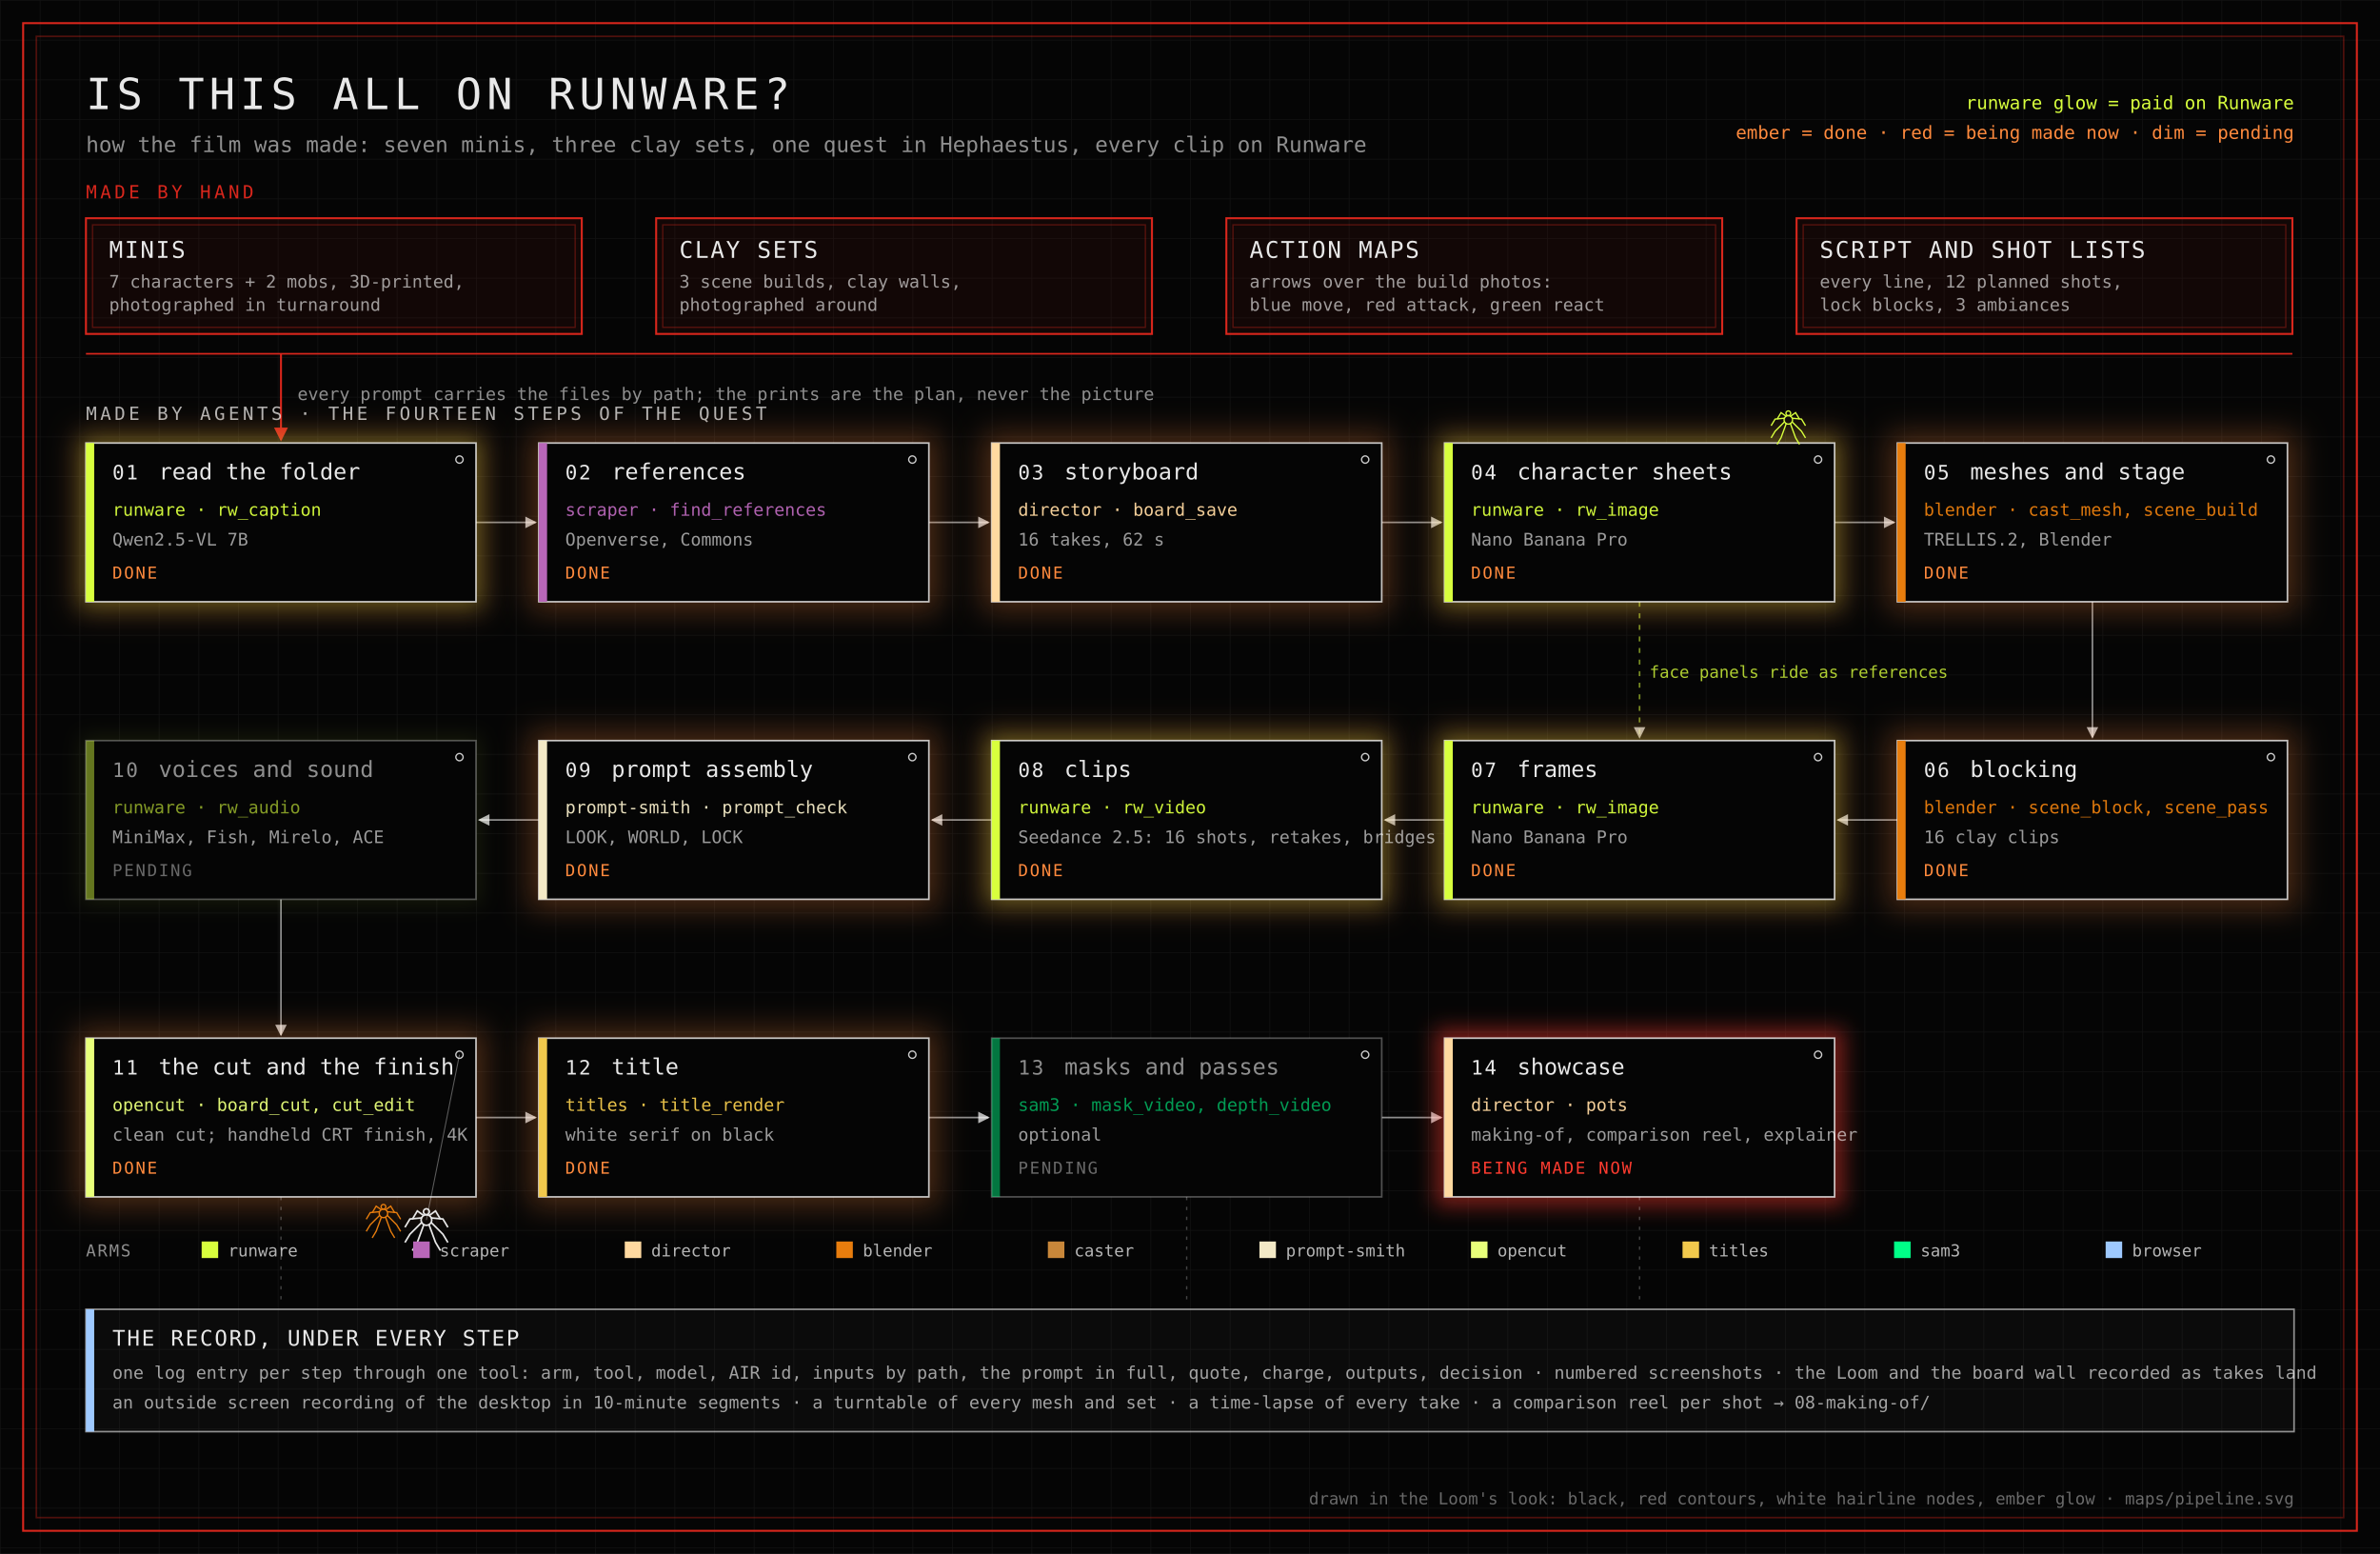
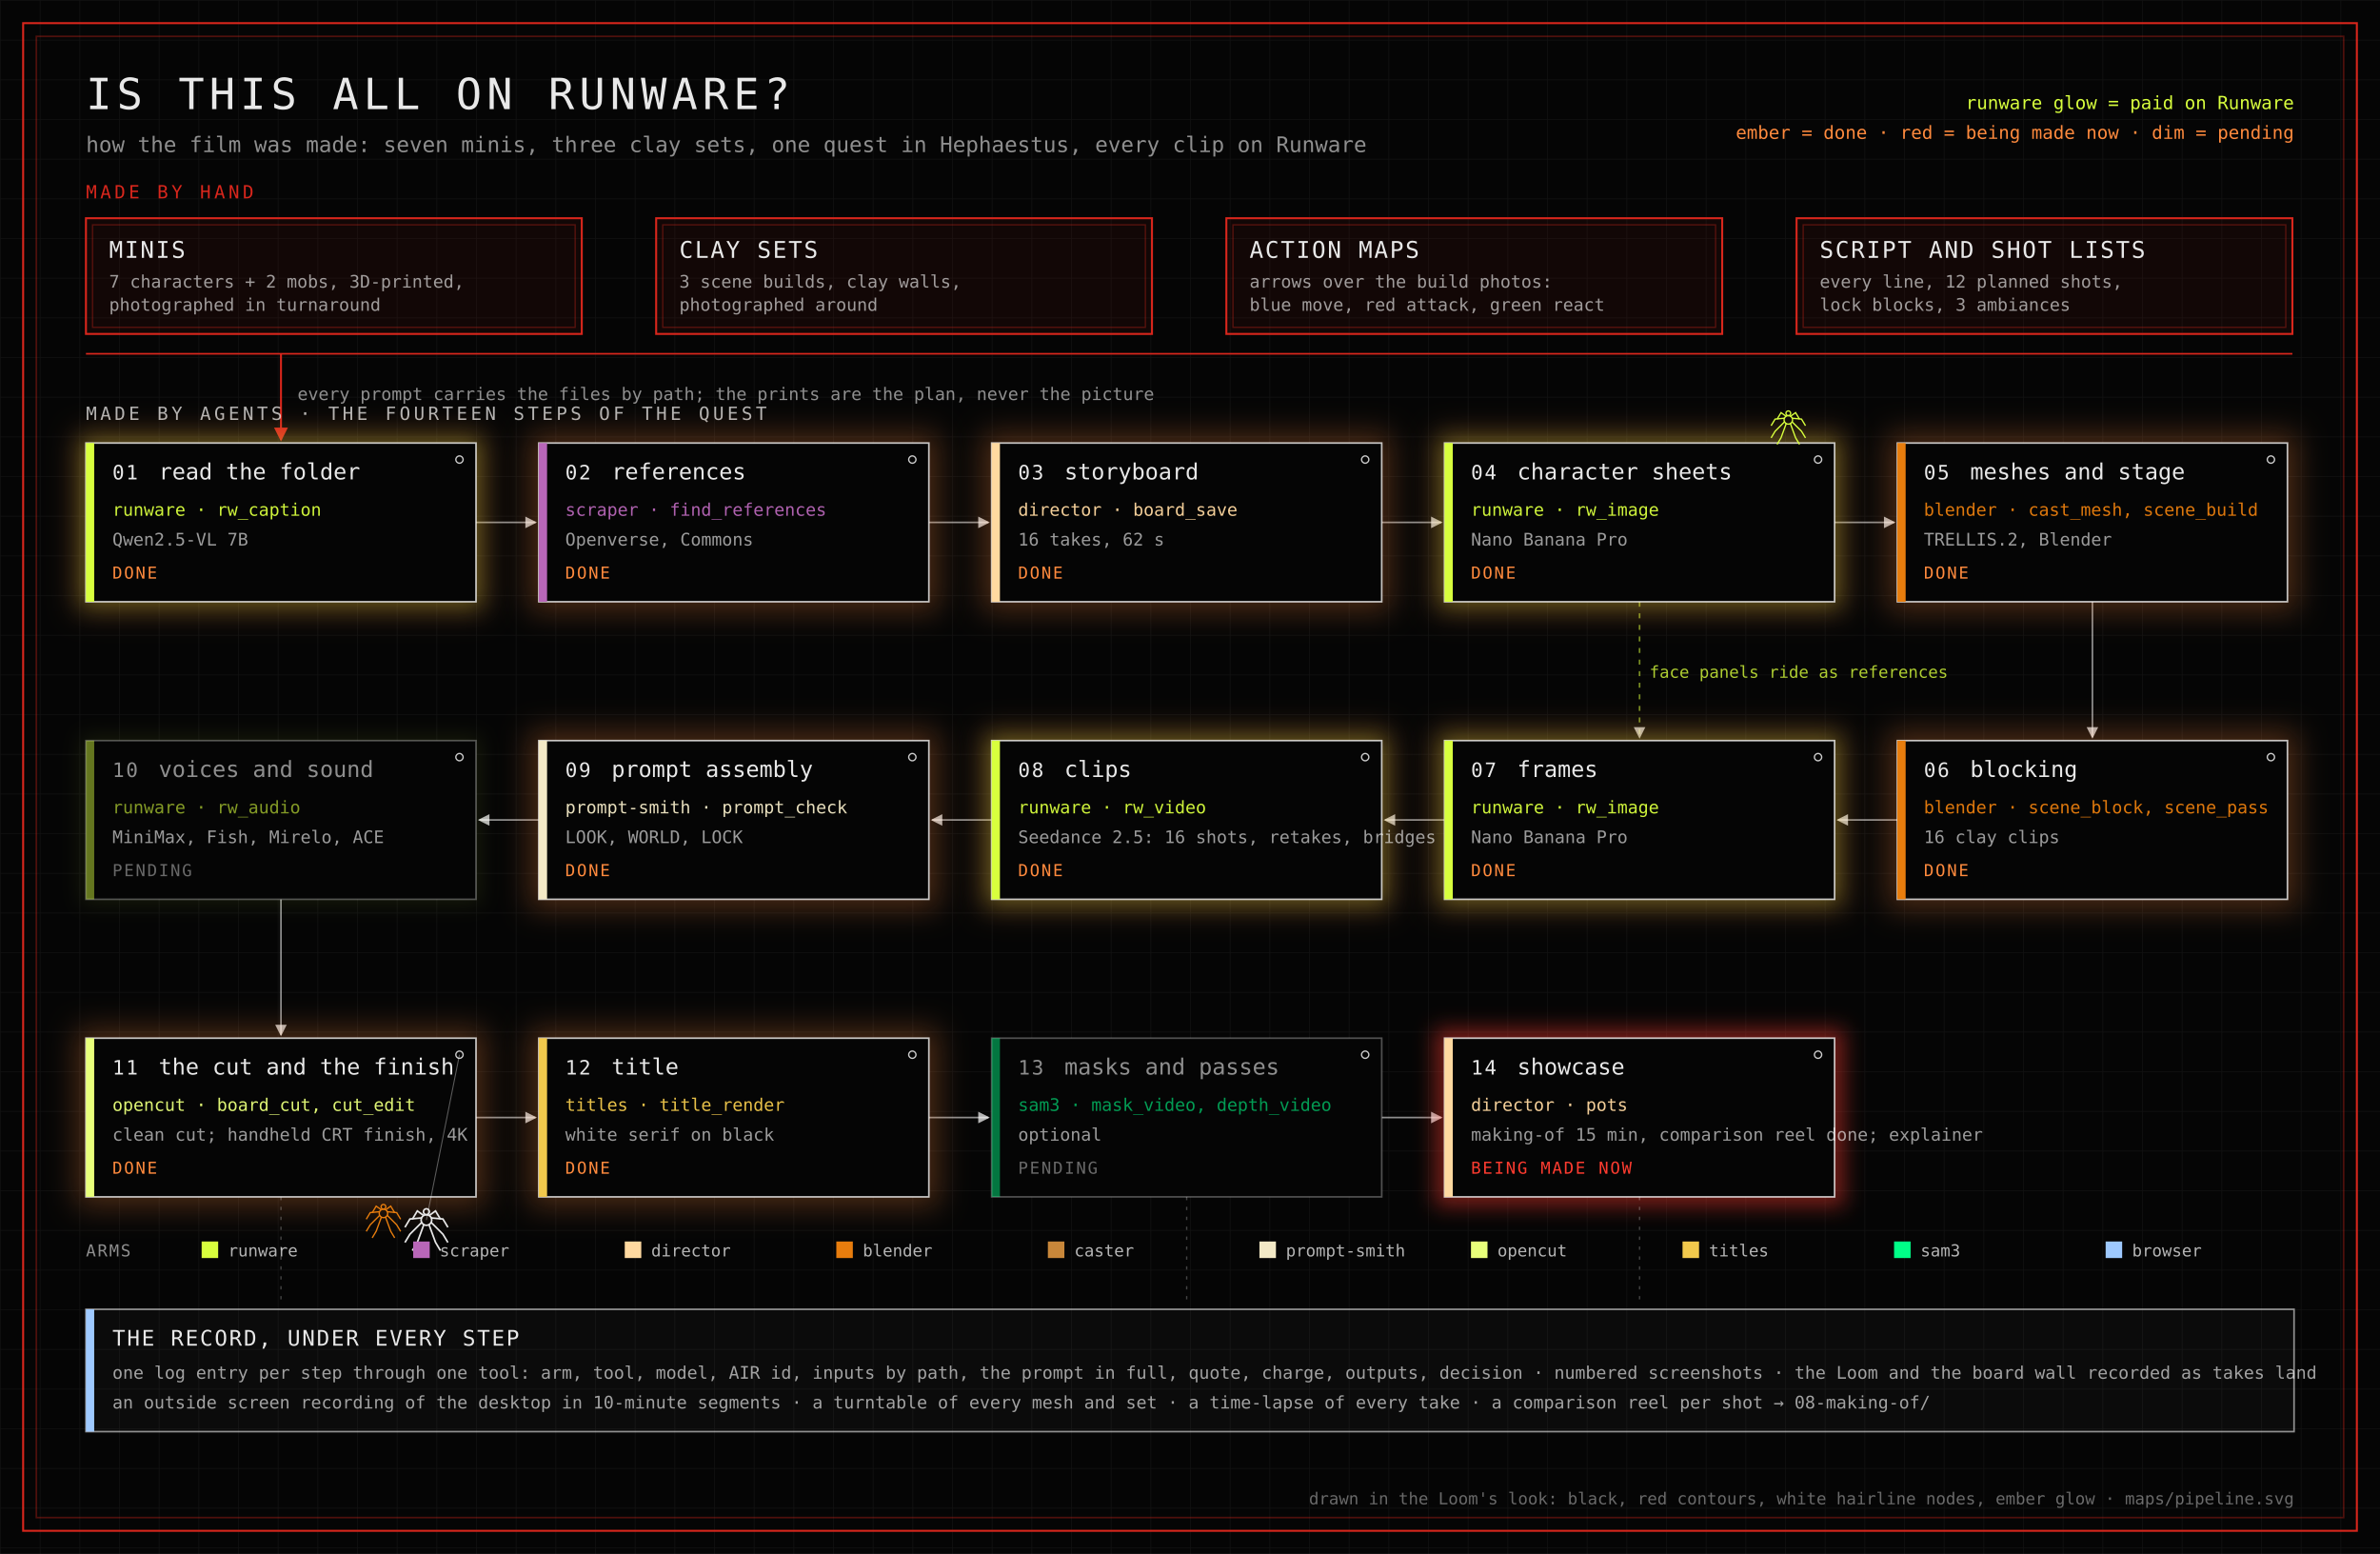
<svg xmlns="http://www.w3.org/2000/svg" viewBox="0 0 1440 940" width="1440" height="940" font-family="ui-monospace, SFMono-Regular, Menlo, Consolas, monospace">
  <defs>
    <filter id="ember" x="-40%" y="-40%" width="180%" height="180%">
      <feGaussianBlur stdDeviation="9" />
    </filter>
    <filter id="hot" x="-40%" y="-40%" width="180%" height="180%">
      <feGaussianBlur stdDeviation="6" />
    </filter>
    <marker id="tip" viewBox="0 0 8 8" refX="7" refY="4" markerWidth="7" markerHeight="7" orient="auto">
      <path d="M0 0 L8 4 L0 8 z" fill="rgba(255,255,255,0.7)" />
    </marker>
    <marker id="tipred" viewBox="0 0 8 8" refX="7" refY="4" markerWidth="7" markerHeight="7" orient="auto">
      <path d="M0 0 L8 4 L0 8 z" fill="#d8261c" />
    </marker>
    <pattern id="grid" width="24" height="24" patternUnits="userSpaceOnUse">
      <path d="M24 0 H0 V24" fill="none" stroke="rgba(255,255,255,0.045)" stroke-width="1" />
    </pattern>
  </defs>
  <rect width="1440" height="940" fill="#050505" />
  <rect width="1440" height="940" fill="url(#grid)" />
  <rect x="14" y="14" width="1412" height="912" fill="none" stroke="#d8261c" stroke-width="1.2" />
  <rect x="22" y="22" width="1396" height="896" fill="none" stroke="rgba(216,38,28,0.35)" stroke-width="1" />
  <text x="52" y="66" fill="#e8e8e8" font-size="26" letter-spacing="3">IS THIS ALL ON RUNWARE?</text>
  <text x="52" y="92" fill="rgba(255,255,255,0.55)" font-size="13">how the film was made: seven minis, three clay sets, one quest in Hephaestus, every clip on Runware</text>
  <text x="1388" y="66" fill="#d8ff3d" font-size="11" text-anchor="end">runware glow = paid on Runware</text>
  <text x="1388" y="84" fill="#ff8a3d" font-size="11" text-anchor="end">ember = done · red = being made now · dim = pending</text>
  <rect x="52" y="132" width="300" height="70" fill="rgba(216,38,28,0.06)" stroke="#d8261c" stroke-width="1.2" />
  <rect x="56" y="136" width="292" height="62" fill="none" stroke="rgba(216,38,28,0.35)" stroke-width="0.8" />
  <text x="66" y="156" fill="#e8e8e8" font-size="14" letter-spacing="1">MINIS</text>
  <text x="66" y="174" fill="rgba(255,255,255,0.6)" font-size="10.5">7 characters + 2 mobs, 3D-printed,</text>
  <text x="66" y="188" fill="rgba(255,255,255,0.6)" font-size="10.5">photographed in turnaround</text>
  <rect x="397" y="132" width="300" height="70" fill="rgba(216,38,28,0.06)" stroke="#d8261c" stroke-width="1.2" />
  <rect x="401" y="136" width="292" height="62" fill="none" stroke="rgba(216,38,28,0.35)" stroke-width="0.8" />
  <text x="411" y="156" fill="#e8e8e8" font-size="14" letter-spacing="1">CLAY SETS</text>
  <text x="411" y="174" fill="rgba(255,255,255,0.6)" font-size="10.5">3 scene builds, clay walls,</text>
  <text x="411" y="188" fill="rgba(255,255,255,0.6)" font-size="10.5">photographed around</text>
  <rect x="742" y="132" width="300" height="70" fill="rgba(216,38,28,0.06)" stroke="#d8261c" stroke-width="1.2" />
  <rect x="746" y="136" width="292" height="62" fill="none" stroke="rgba(216,38,28,0.35)" stroke-width="0.8" />
  <text x="756" y="156" fill="#e8e8e8" font-size="14" letter-spacing="1">ACTION MAPS</text>
  <text x="756" y="174" fill="rgba(255,255,255,0.6)" font-size="10.5">arrows over the build photos:</text>
  <text x="756" y="188" fill="rgba(255,255,255,0.6)" font-size="10.5">blue move, red attack, green react</text>
  <rect x="1087" y="132" width="300" height="70" fill="rgba(216,38,28,0.06)" stroke="#d8261c" stroke-width="1.2" />
  <rect x="1091" y="136" width="292" height="62" fill="none" stroke="rgba(216,38,28,0.35)" stroke-width="0.8" />
  <text x="1101" y="156" fill="#e8e8e8" font-size="14" letter-spacing="1">SCRIPT AND SHOT LISTS</text>
  <text x="1101" y="174" fill="rgba(255,255,255,0.6)" font-size="10.5">every line, 12 planned shots,</text>
  <text x="1101" y="188" fill="rgba(255,255,255,0.6)" font-size="10.5">lock blocks, 3 ambiances</text>
  <text x="52" y="120" fill="#d8261c" font-size="11" letter-spacing="2">MADE BY HAND</text>
  <path d="M52 214 H1387" stroke="#d8261c" stroke-width="1" fill="none" />
  <path d="M170.0 214 V266" stroke="#d8261c" stroke-width="1.2" fill="none" marker-end="url(#tipred)" />
  <text x="180.0" y="242" fill="rgba(255,255,255,0.55)" font-size="10.5">every prompt carries the files by path; the prints are the plan, never the picture</text>
  <text x="52" y="254" fill="rgba(255,255,255,0.7)" font-size="11" letter-spacing="2">MADE BY AGENTS · THE FOURTEEN STEPS OF THE QUEST</text>
  <path d="M288 316.0 H324" stroke="rgba(255,255,255,0.55)" stroke-width="1" fill="none" marker-end="url(#tip)" />
  <path d="M562 316.0 H598" stroke="rgba(255,255,255,0.55)" stroke-width="1" fill="none" marker-end="url(#tip)" />
  <path d="M836 316.0 H872" stroke="rgba(255,255,255,0.55)" stroke-width="1" fill="none" marker-end="url(#tip)" />
  <path d="M1110 316.0 H1146" stroke="rgba(255,255,255,0.55)" stroke-width="1" fill="none" marker-end="url(#tip)" />
  <path d="M1266.0 364 V446" stroke="rgba(255,255,255,0.55)" stroke-width="1" fill="none" marker-end="url(#tip)" />
  <path d="M1148 496.0 H1112" stroke="rgba(255,255,255,0.55)" stroke-width="1" fill="none" marker-end="url(#tip)" />
  <path d="M874 496.0 H838" stroke="rgba(255,255,255,0.55)" stroke-width="1" fill="none" marker-end="url(#tip)" />
  <path d="M600 496.0 H564" stroke="rgba(255,255,255,0.55)" stroke-width="1" fill="none" marker-end="url(#tip)" />
  <path d="M326 496.0 H290" stroke="rgba(255,255,255,0.55)" stroke-width="1" fill="none" marker-end="url(#tip)" />
  <path d="M170.0 544 V626" stroke="rgba(255,255,255,0.55)" stroke-width="1" fill="none" marker-end="url(#tip)" />
  <path d="M288 676.0 H324" stroke="rgba(255,255,255,0.55)" stroke-width="1" fill="none" marker-end="url(#tip)" />
  <path d="M562 676.0 H598" stroke="rgba(255,255,255,0.55)" stroke-width="1" fill="none" marker-end="url(#tip)" />
  <path d="M836 676.0 H872" stroke="rgba(255,255,255,0.55)" stroke-width="1" fill="none" marker-end="url(#tip)" />
  <path d="M992.0 364 C 992.0 424, 992.0 388, 992.0 446" stroke="#d8ff3d" stroke-opacity="0.55" stroke-dasharray="3 4" stroke-width="1" fill="none" marker-end="url(#tip)" />
  <text x="998.0" y="410.0" fill="#d8ff3d" fill-opacity="0.8" font-size="10">face panels ride as references</text>
  <rect x="46" y="262" width="248" height="108" fill="#ff8a3d" opacity="0.28" filter="url(#ember)" />
  <rect x="49" y="265" width="242" height="102" fill="#d8ff3d" opacity="0.22" filter="url(#hot)" />
  <rect x="52" y="268" width="236" height="96" fill="#050505" stroke="rgba(255,255,255,0.75)" stroke-width="1" />
  <rect x="52" y="268" width="5" height="96" fill="#d8ff3d" opacity="1" />
  <text x="68" y="290" fill="#e8e8e8" font-size="12" letter-spacing="1">01</text>
  <text x="96" y="290" fill="#e8e8e8" font-size="13.5">read the folder</text>
  <text x="68" y="312" fill="#d8ff3d" fill-opacity="0.95" font-size="10.5">runware · rw_caption</text>
  <text x="68" y="330" fill="rgba(255,255,255,0.6)" font-size="10.5">Qwen2.5-VL 7B</text>
  <text x="68" y="350" fill="#ff8a3d" font-size="10" letter-spacing="1">DONE</text>
  <circle cx="278" cy="278" r="2.2" fill="none" stroke="rgba(255,255,255,0.8)" stroke-width="0.8" />
  <rect x="320" y="262" width="248" height="108" fill="#ff8a3d" opacity="0.28" filter="url(#ember)" />
  <rect x="326" y="268" width="236" height="96" fill="#050505" stroke="rgba(255,255,255,0.75)" stroke-width="1" />
  <rect x="326" y="268" width="5" height="96" fill="#b866b8" opacity="1" />
  <text x="342" y="290" fill="#e8e8e8" font-size="12" letter-spacing="1">02</text>
  <text x="370" y="290" fill="#e8e8e8" font-size="13.5">references</text>
  <text x="342" y="312" fill="#b866b8" fill-opacity="0.95" font-size="10.5">scraper · find_references</text>
  <text x="342" y="330" fill="rgba(255,255,255,0.6)" font-size="10.5">Openverse, Commons</text>
  <text x="342" y="350" fill="#ff8a3d" font-size="10" letter-spacing="1">DONE</text>
  <circle cx="552" cy="278" r="2.2" fill="none" stroke="rgba(255,255,255,0.8)" stroke-width="0.8" />
  <rect x="594" y="262" width="248" height="108" fill="#ff8a3d" opacity="0.28" filter="url(#ember)" />
  <rect x="600" y="268" width="236" height="96" fill="#050505" stroke="rgba(255,255,255,0.75)" stroke-width="1" />
  <rect x="600" y="268" width="5" height="96" fill="#ffd9a0" opacity="1" />
  <text x="616" y="290" fill="#e8e8e8" font-size="12" letter-spacing="1">03</text>
  <text x="644" y="290" fill="#e8e8e8" font-size="13.5">storyboard</text>
  <text x="616" y="312" fill="#ffd9a0" fill-opacity="0.95" font-size="10.5">director · board_save</text>
  <text x="616" y="330" fill="rgba(255,255,255,0.6)" font-size="10.5">16 takes, 62 s</text>
  <text x="616" y="350" fill="#ff8a3d" font-size="10" letter-spacing="1">DONE</text>
  <circle cx="826" cy="278" r="2.2" fill="none" stroke="rgba(255,255,255,0.8)" stroke-width="0.8" />
  <rect x="868" y="262" width="248" height="108" fill="#ff8a3d" opacity="0.28" filter="url(#ember)" />
  <rect x="871" y="265" width="242" height="102" fill="#d8ff3d" opacity="0.22" filter="url(#hot)" />
  <rect x="874" y="268" width="236" height="96" fill="#050505" stroke="rgba(255,255,255,0.75)" stroke-width="1" />
  <rect x="874" y="268" width="5" height="96" fill="#d8ff3d" opacity="1" />
  <text x="890" y="290" fill="#e8e8e8" font-size="12" letter-spacing="1">04</text>
  <text x="918" y="290" fill="#e8e8e8" font-size="13.5">character sheets</text>
  <text x="890" y="312" fill="#d8ff3d" fill-opacity="0.95" font-size="10.5">runware · rw_image</text>
  <text x="890" y="330" fill="rgba(255,255,255,0.6)" font-size="10.5">Nano Banana Pro</text>
  <text x="890" y="350" fill="#ff8a3d" font-size="10" letter-spacing="1">DONE</text>
  <circle cx="1100" cy="278" r="2.2" fill="none" stroke="rgba(255,255,255,0.8)" stroke-width="0.8" />
  <rect x="1142" y="262" width="248" height="108" fill="#ff8a3d" opacity="0.28" filter="url(#ember)" />
  <rect x="1148" y="268" width="236" height="96" fill="#050505" stroke="rgba(255,255,255,0.75)" stroke-width="1" />
  <rect x="1148" y="268" width="5" height="96" fill="#e87d0d" opacity="1" />
  <text x="1164" y="290" fill="#e8e8e8" font-size="12" letter-spacing="1">05</text>
  <text x="1192" y="290" fill="#e8e8e8" font-size="13.5">meshes and stage</text>
  <text x="1164" y="312" fill="#e87d0d" fill-opacity="0.95" font-size="10.5">blender · cast_mesh, scene_build</text>
  <text x="1164" y="330" fill="rgba(255,255,255,0.6)" font-size="10.5">TRELLIS.2, Blender</text>
  <text x="1164" y="350" fill="#ff8a3d" font-size="10" letter-spacing="1">DONE</text>
  <circle cx="1374" cy="278" r="2.2" fill="none" stroke="rgba(255,255,255,0.8)" stroke-width="0.8" />
  <rect x="1142" y="442" width="248" height="108" fill="#ff8a3d" opacity="0.28" filter="url(#ember)" />
  <rect x="1148" y="448" width="236" height="96" fill="#050505" stroke="rgba(255,255,255,0.75)" stroke-width="1" />
  <rect x="1148" y="448" width="5" height="96" fill="#e87d0d" opacity="1" />
  <text x="1164" y="470" fill="#e8e8e8" font-size="12" letter-spacing="1">06</text>
  <text x="1192" y="470" fill="#e8e8e8" font-size="13.5">blocking</text>
  <text x="1164" y="492" fill="#e87d0d" fill-opacity="0.95" font-size="10.5">blender · scene_block, scene_pass</text>
  <text x="1164" y="510" fill="rgba(255,255,255,0.6)" font-size="10.5">16 clay clips</text>
  <text x="1164" y="530" fill="#ff8a3d" font-size="10" letter-spacing="1">DONE</text>
  <circle cx="1374" cy="458" r="2.2" fill="none" stroke="rgba(255,255,255,0.8)" stroke-width="0.8" />
  <rect x="868" y="442" width="248" height="108" fill="#ff8a3d" opacity="0.28" filter="url(#ember)" />
  <rect x="871" y="445" width="242" height="102" fill="#d8ff3d" opacity="0.22" filter="url(#hot)" />
  <rect x="874" y="448" width="236" height="96" fill="#050505" stroke="rgba(255,255,255,0.75)" stroke-width="1" />
  <rect x="874" y="448" width="5" height="96" fill="#d8ff3d" opacity="1" />
  <text x="890" y="470" fill="#e8e8e8" font-size="12" letter-spacing="1">07</text>
  <text x="918" y="470" fill="#e8e8e8" font-size="13.5">frames</text>
  <text x="890" y="492" fill="#d8ff3d" fill-opacity="0.95" font-size="10.5">runware · rw_image</text>
  <text x="890" y="510" fill="rgba(255,255,255,0.6)" font-size="10.5">Nano Banana Pro</text>
  <text x="890" y="530" fill="#ff8a3d" font-size="10" letter-spacing="1">DONE</text>
  <circle cx="1100" cy="458" r="2.2" fill="none" stroke="rgba(255,255,255,0.8)" stroke-width="0.8" />
  <rect x="594" y="442" width="248" height="108" fill="#ff8a3d" opacity="0.28" filter="url(#ember)" />
  <rect x="597" y="445" width="242" height="102" fill="#d8ff3d" opacity="0.22" filter="url(#hot)" />
  <rect x="600" y="448" width="236" height="96" fill="#050505" stroke="rgba(255,255,255,0.75)" stroke-width="1" />
  <rect x="600" y="448" width="5" height="96" fill="#d8ff3d" opacity="1" />
  <text x="616" y="470" fill="#e8e8e8" font-size="12" letter-spacing="1">08</text>
  <text x="644" y="470" fill="#e8e8e8" font-size="13.5">clips</text>
  <text x="616" y="492" fill="#d8ff3d" fill-opacity="0.95" font-size="10.5">runware · rw_video</text>
  <text x="616" y="510" fill="rgba(255,255,255,0.6)" font-size="10.5">Seedance 2.5: 16 shots, retakes, bridges</text>
  <text x="616" y="530" fill="#ff8a3d" font-size="10" letter-spacing="1">DONE</text>
  <circle cx="826" cy="458" r="2.2" fill="none" stroke="rgba(255,255,255,0.8)" stroke-width="0.8" />
  <rect x="320" y="442" width="248" height="108" fill="#ff8a3d" opacity="0.28" filter="url(#ember)" />
  <rect x="326" y="448" width="236" height="96" fill="#050505" stroke="rgba(255,255,255,0.75)" stroke-width="1" />
  <rect x="326" y="448" width="5" height="96" fill="#f3e9c6" opacity="1" />
  <text x="342" y="470" fill="#e8e8e8" font-size="12" letter-spacing="1">09</text>
  <text x="370" y="470" fill="#e8e8e8" font-size="13.5">prompt assembly</text>
  <text x="342" y="492" fill="#f3e9c6" fill-opacity="0.95" font-size="10.5">prompt-smith · prompt_check</text>
  <text x="342" y="510" fill="rgba(255,255,255,0.6)" font-size="10.5">LOOK, WORLD, LOCK</text>
  <text x="342" y="530" fill="#ff8a3d" font-size="10" letter-spacing="1">DONE</text>
  <circle cx="552" cy="458" r="2.2" fill="none" stroke="rgba(255,255,255,0.8)" stroke-width="0.8" />
  <rect x="49" y="445" width="242" height="102" fill="#d8ff3d" opacity="0.08" filter="url(#hot)" />
  <rect x="52" y="448" width="236" height="96" fill="#050505" stroke="rgba(255,255,255,0.3)" stroke-width="1" />
  <rect x="52" y="448" width="5" height="96" fill="#d8ff3d" opacity="0.45" />
  <text x="68" y="470" fill="rgba(255,255,255,0.55)" font-size="12" letter-spacing="1">10</text>
  <text x="96" y="470" fill="rgba(255,255,255,0.55)" font-size="13.5">voices and sound</text>
  <text x="68" y="492" fill="#d8ff3d" fill-opacity="0.6" font-size="10.5">runware · rw_audio</text>
  <text x="68" y="510" fill="rgba(255,255,255,0.6)" font-size="10.5">MiniMax, Fish, Mirelo, ACE</text>
  <text x="68" y="530" fill="rgba(255,255,255,0.4)" font-size="10" letter-spacing="1">PENDING</text>
  <circle cx="278" cy="458" r="2.2" fill="none" stroke="rgba(255,255,255,0.8)" stroke-width="0.8" />
  <rect x="46" y="622" width="248" height="108" fill="#ff8a3d" opacity="0.28" filter="url(#ember)" />
  <rect x="52" y="628" width="236" height="96" fill="#050505" stroke="rgba(255,255,255,0.75)" stroke-width="1" />
  <rect x="52" y="628" width="5" height="96" fill="#e8ff7a" opacity="1" />
  <text x="68" y="650" fill="#e8e8e8" font-size="12" letter-spacing="1">11</text>
  <text x="96" y="650" fill="#e8e8e8" font-size="13.5">the cut and the finish</text>
  <text x="68" y="672" fill="#e8ff7a" fill-opacity="0.95" font-size="10.5">opencut · board_cut, cut_edit</text>
  <text x="68" y="690" fill="rgba(255,255,255,0.6)" font-size="10.5">clean cut; handheld CRT finish, 4K</text>
  <text x="68" y="710" fill="#ff8a3d" font-size="10" letter-spacing="1">DONE</text>
  <circle cx="278" cy="638" r="2.2" fill="none" stroke="rgba(255,255,255,0.8)" stroke-width="0.8" />
  <rect x="320" y="622" width="248" height="108" fill="#ff8a3d" opacity="0.28" filter="url(#ember)" />
  <rect x="326" y="628" width="236" height="96" fill="#050505" stroke="rgba(255,255,255,0.75)" stroke-width="1" />
  <rect x="326" y="628" width="5" height="96" fill="#f2c94c" opacity="1" />
  <text x="342" y="650" fill="#e8e8e8" font-size="12" letter-spacing="1">12</text>
  <text x="370" y="650" fill="#e8e8e8" font-size="13.5">title</text>
  <text x="342" y="672" fill="#f2c94c" fill-opacity="0.95" font-size="10.5">titles · title_render</text>
  <text x="342" y="690" fill="rgba(255,255,255,0.6)" font-size="10.5">white serif on black</text>
  <text x="342" y="710" fill="#ff8a3d" font-size="10" letter-spacing="1">DONE</text>
  <circle cx="552" cy="638" r="2.2" fill="none" stroke="rgba(255,255,255,0.8)" stroke-width="0.8" />
  <rect x="600" y="628" width="236" height="96" fill="#050505" stroke="rgba(255,255,255,0.3)" stroke-width="1" />
  <rect x="600" y="628" width="5" height="96" fill="#00ff88" opacity="0.45" />
  <text x="616" y="650" fill="rgba(255,255,255,0.55)" font-size="12" letter-spacing="1">13</text>
  <text x="644" y="650" fill="rgba(255,255,255,0.55)" font-size="13.5">masks and passes</text>
  <text x="616" y="672" fill="#00ff88" fill-opacity="0.6" font-size="10.5">sam3 · mask_video, depth_video</text>
  <text x="616" y="690" fill="rgba(255,255,255,0.6)" font-size="10.5">optional</text>
  <text x="616" y="710" fill="rgba(255,255,255,0.4)" font-size="10" letter-spacing="1">PENDING</text>
  <circle cx="826" cy="638" r="2.2" fill="none" stroke="rgba(255,255,255,0.8)" stroke-width="0.8" />
  <rect x="868" y="622" width="248" height="108" fill="#ff3b2f" opacity="0.45" filter="url(#hot)" />
  <rect x="874" y="628" width="236" height="96" fill="#050505" stroke="rgba(255,255,255,0.75)" stroke-width="1" />
  <rect x="874" y="628" width="5" height="96" fill="#ffd9a0" opacity="1" />
  <text x="890" y="650" fill="#e8e8e8" font-size="12" letter-spacing="1">14</text>
  <text x="918" y="650" fill="#e8e8e8" font-size="13.5">showcase</text>
  <text x="890" y="672" fill="#ffd9a0" fill-opacity="0.95" font-size="10.5">director · pots</text>
-   <text x="890" y="690" fill="rgba(255,255,255,0.6)" font-size="10.5">making-of, comparison reel, explainer</text>
+   <text x="890" y="690" fill="rgba(255,255,255,0.6)" font-size="10.5">making-of 15 min, comparison reel done; explainer</text>
  <text x="890" y="710" fill="#ff3b2f" font-size="10" letter-spacing="1">BEING MADE NOW</text>
  <circle cx="1100" cy="638" r="2.2" fill="none" stroke="rgba(255,255,255,0.8)" stroke-width="0.8" />
  <g transform="translate(258 738) scale(1.0)" stroke="#e8e8e8" stroke-width="1" fill="none">
    <circle cx="0" cy="0" r="3.2" />
    <circle cx="0" cy="-5" r="1.8" />
    <path d="M1.5 -2.6 L5.5 -5.5 L8.5 -0.5" />
    <path d="M-1.5 -2.6 L-5.5 -5.5 L-8.5 -0.5" />
    <path d="M2.7 -1.3 L10.0 -0.6 L13.0 4.4" />
    <path d="M-2.7 -1.3 L-10.0 -0.6 L-13.0 4.4" />
    <path d="M2.7 1.3 L10.0 8.6 L13.0 13.6" />
    <path d="M-2.7 1.3 L-10.0 8.6 L-13.0 13.6" />
    <path d="M1.5 2.6 L5.5 13.5 L8.5 18.5" />
    <path d="M-1.5 2.6 L-5.5 13.5 L-8.5 18.5" />
  </g>
  <g transform="translate(232 734) scale(0.8)" stroke="#e87d0d" stroke-width="1" fill="none">
    <circle cx="0" cy="0" r="3.2" />
    <circle cx="0" cy="-5" r="1.8" />
    <path d="M1.5 -2.6 L5.5 -5.5 L8.5 -0.5" />
    <path d="M-1.5 -2.6 L-5.5 -5.5 L-8.5 -0.5" />
    <path d="M2.7 -1.3 L10.0 -0.6 L13.0 4.4" />
    <path d="M-2.7 -1.3 L-10.0 -0.6 L-13.0 4.4" />
    <path d="M2.7 1.3 L10.0 8.6 L13.0 13.6" />
    <path d="M-2.7 1.3 L-10.0 8.6 L-13.0 13.6" />
    <path d="M1.5 2.6 L5.5 13.5 L8.5 18.5" />
    <path d="M-1.5 2.6 L-5.5 13.5 L-8.5 18.5" />
  </g>
  <g transform="translate(1082 254) scale(0.8)" stroke="#d8ff3d" stroke-width="1" fill="none">
    <circle cx="0" cy="0" r="3.2" />
    <circle cx="0" cy="-5" r="1.8" />
    <path d="M1.5 -2.6 L5.5 -5.5 L8.5 -0.5" />
    <path d="M-1.5 -2.6 L-5.5 -5.5 L-8.5 -0.5" />
    <path d="M2.7 -1.3 L10.0 -0.6 L13.0 4.4" />
    <path d="M-2.7 -1.3 L-10.0 -0.6 L-13.0 4.4" />
    <path d="M2.7 1.3 L10.0 8.6 L13.0 13.6" />
    <path d="M-2.7 1.3 L-10.0 8.6 L-13.0 13.6" />
    <path d="M1.5 2.6 L5.5 13.5 L8.5 18.5" />
    <path d="M-1.5 2.6 L-5.5 13.5 L-8.5 18.5" />
  </g>
  <path d="M258 738 L278 638" stroke="rgba(255,255,255,0.35)" stroke-width="0.6" />
  <rect x="52" y="792" width="1336" height="74" fill="rgba(255,255,255,0.025)" stroke="rgba(255,255,255,0.55)" stroke-width="1" />
  <rect x="52" y="792" width="5" height="74" fill="#9ec9ff" />
  <text x="68" y="814" fill="#e8e8e8" font-size="13" letter-spacing="1">THE RECORD, UNDER EVERY STEP</text>
  <text x="68" y="834" fill="rgba(255,255,255,0.62)" font-size="10.5">one log entry per step through one tool: arm, tool, model, AIR id, inputs by path, the prompt in full, quote, charge, outputs, decision · numbered screenshots · the Loom and the board wall recorded as takes land</text>
  <text x="68" y="852" fill="rgba(255,255,255,0.62)" font-size="10.5">an outside screen recording of the desktop in 10-minute segments · a turntable of every mesh and set · a time-lapse of every take · a comparison reel per shot  →  08-making-of/</text>
  <path d="M170.0 724 V790" stroke="rgba(255,255,255,0.25)" stroke-width="0.8" stroke-dasharray="2 4" fill="none" />
  <path d="M718.0 724 V790" stroke="rgba(255,255,255,0.25)" stroke-width="0.8" stroke-dasharray="2 4" fill="none" />
  <path d="M992.0 724 V790" stroke="rgba(255,255,255,0.25)" stroke-width="0.8" stroke-dasharray="2 4" fill="none" />
  <text x="52" y="760" fill="rgba(255,255,255,0.55)" font-size="10" letter-spacing="1">ARMS</text>
  <rect x="122" y="751" width="10" height="10" fill="#d8ff3d" />
  <text x="138" y="760" fill="rgba(255,255,255,0.7)" font-size="10">runware</text>
  <rect x="250" y="751" width="10" height="10" fill="#b866b8" />
  <text x="266" y="760" fill="rgba(255,255,255,0.7)" font-size="10">scraper</text>
  <rect x="378" y="751" width="10" height="10" fill="#ffd9a0" />
  <text x="394" y="760" fill="rgba(255,255,255,0.7)" font-size="10">director</text>
  <rect x="506" y="751" width="10" height="10" fill="#e87d0d" />
  <text x="522" y="760" fill="rgba(255,255,255,0.7)" font-size="10">blender</text>
  <rect x="634" y="751" width="10" height="10" fill="#c8873a" />
  <text x="650" y="760" fill="rgba(255,255,255,0.7)" font-size="10">caster</text>
  <rect x="762" y="751" width="10" height="10" fill="#f3e9c6" />
  <text x="778" y="760" fill="rgba(255,255,255,0.7)" font-size="10">prompt-smith</text>
  <rect x="890" y="751" width="10" height="10" fill="#e8ff7a" />
  <text x="906" y="760" fill="rgba(255,255,255,0.7)" font-size="10">opencut</text>
  <rect x="1018" y="751" width="10" height="10" fill="#f2c94c" />
  <text x="1034" y="760" fill="rgba(255,255,255,0.7)" font-size="10">titles</text>
  <rect x="1146" y="751" width="10" height="10" fill="#00ff88" />
  <text x="1162" y="760" fill="rgba(255,255,255,0.7)" font-size="10">sam3</text>
  <rect x="1274" y="751" width="10" height="10" fill="#9ec9ff" />
  <text x="1290" y="760" fill="rgba(255,255,255,0.7)" font-size="10">browser</text>
  <text x="1388" y="910" fill="rgba(255,255,255,0.4)" font-size="10" text-anchor="end">drawn in the Loom's look: black, red contours, white hairline nodes, ember glow · maps/pipeline.svg</text>
</svg>
